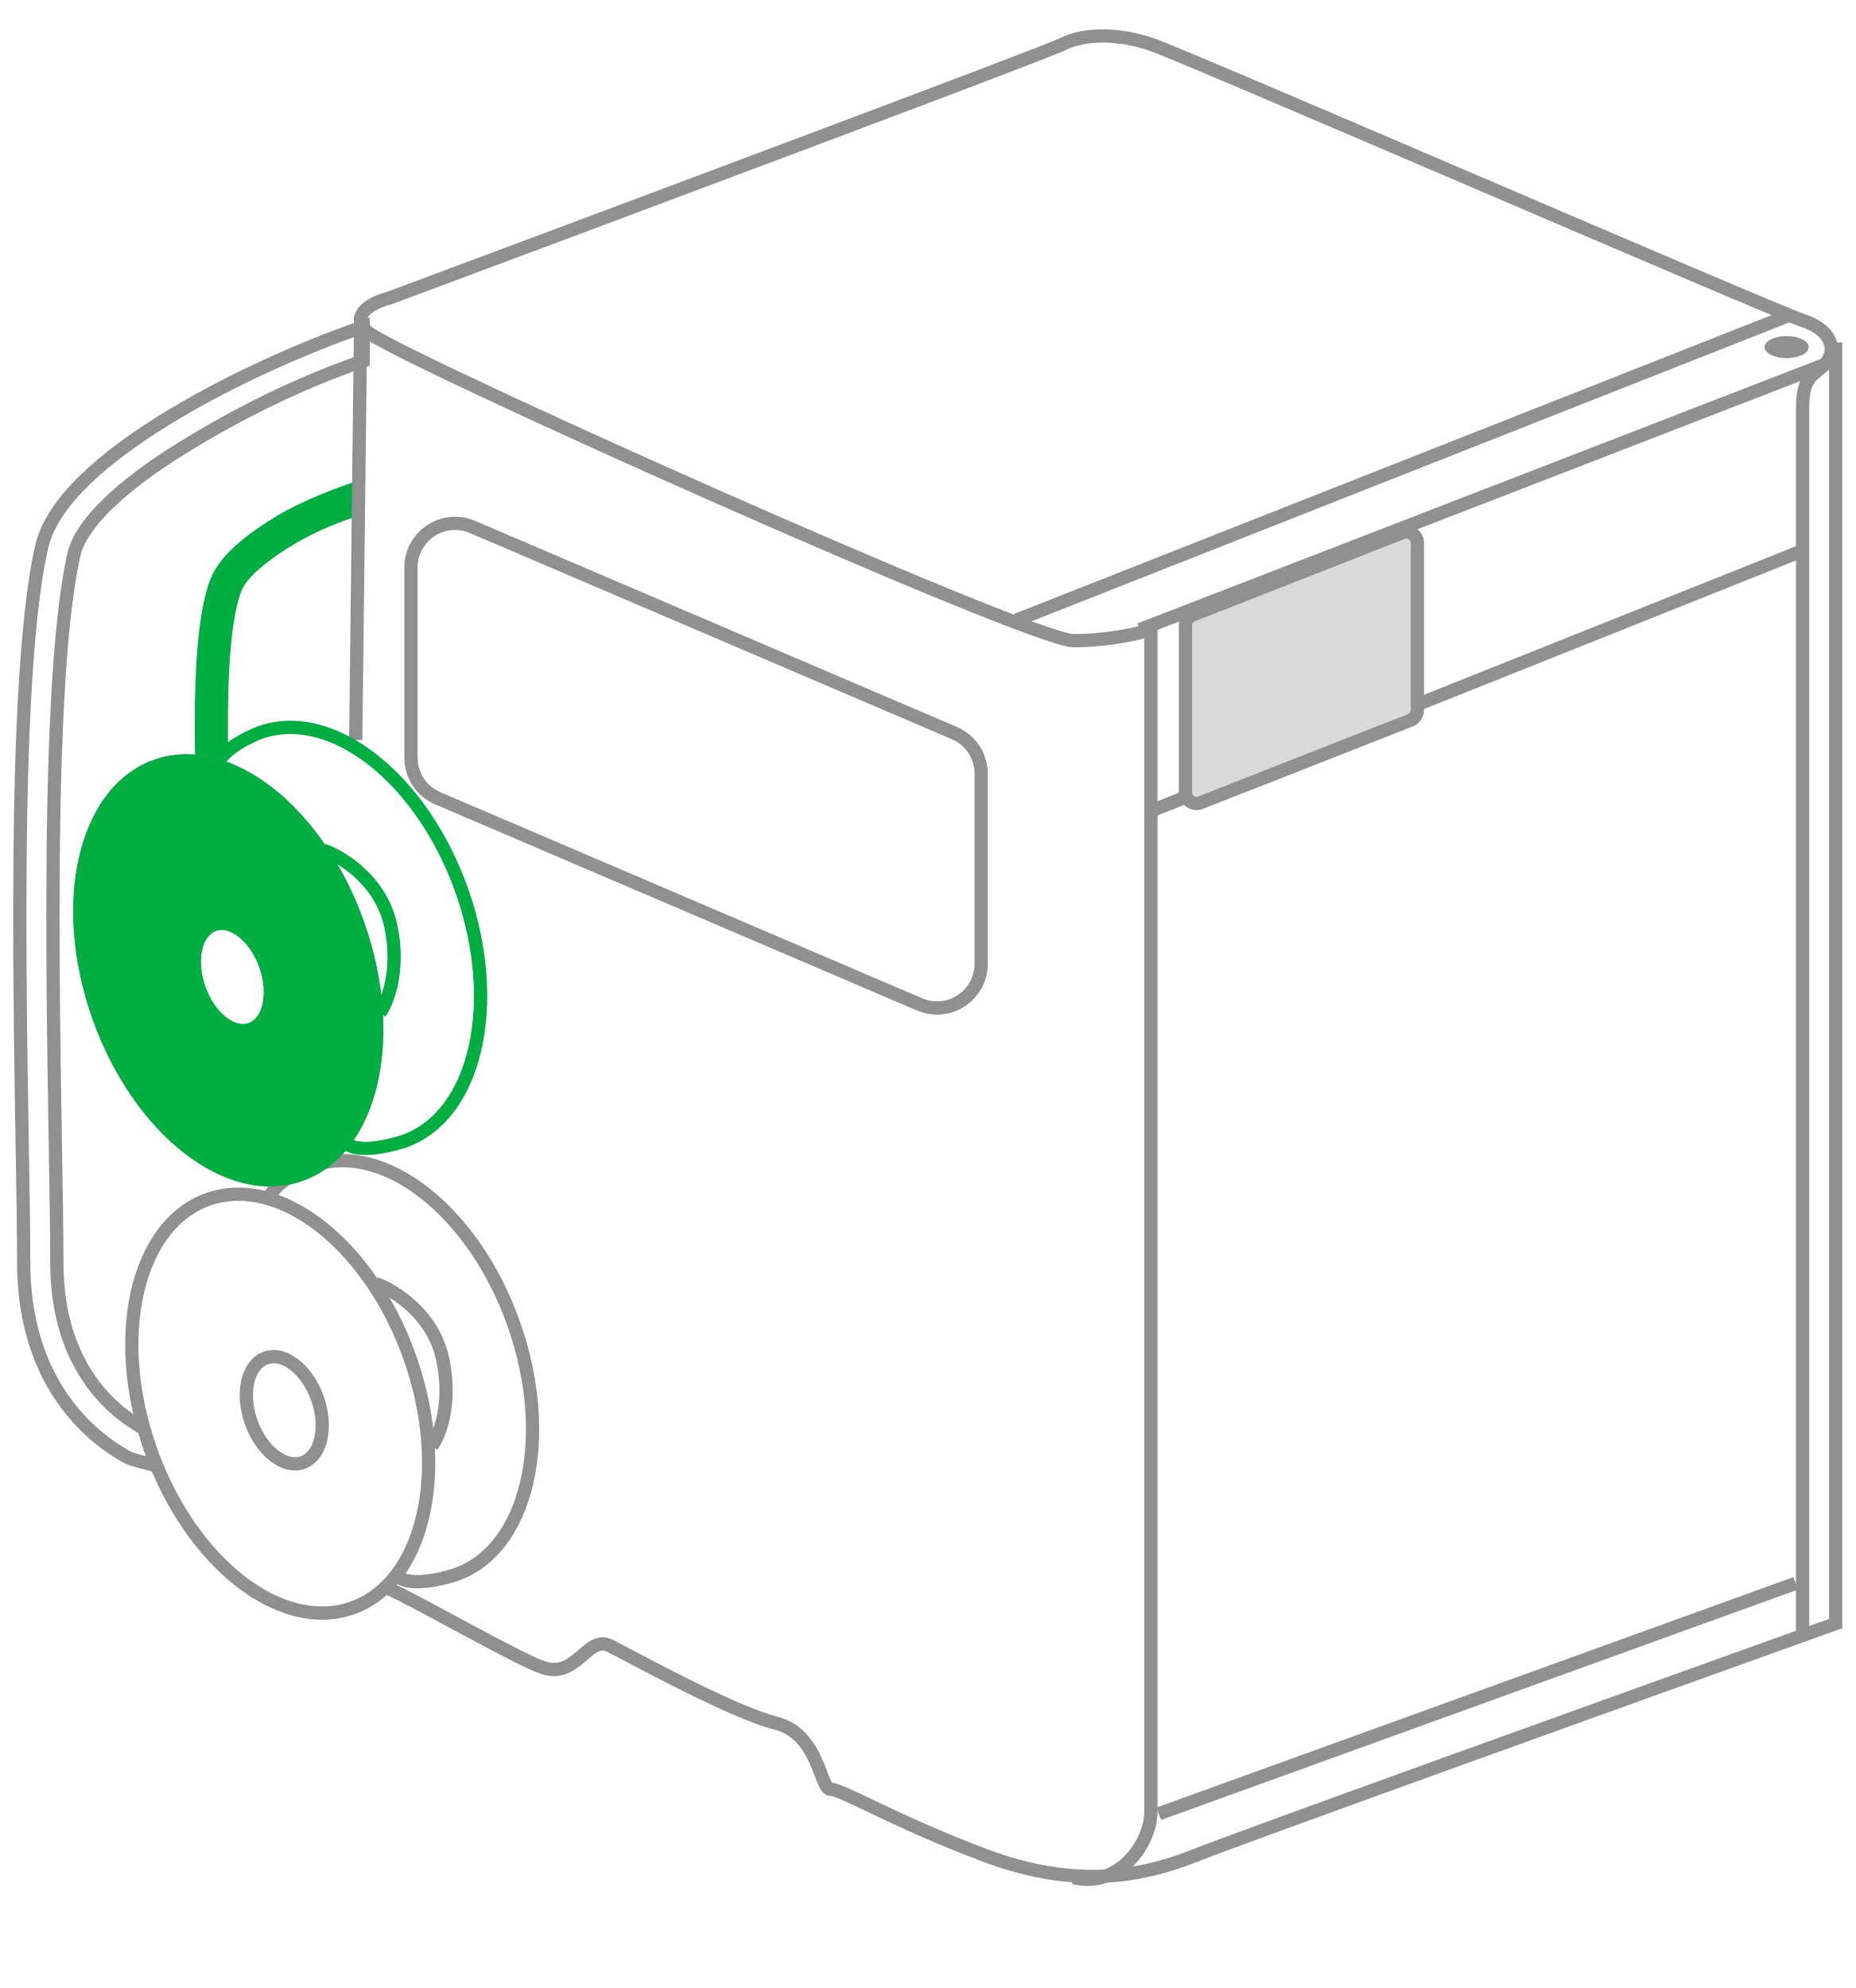
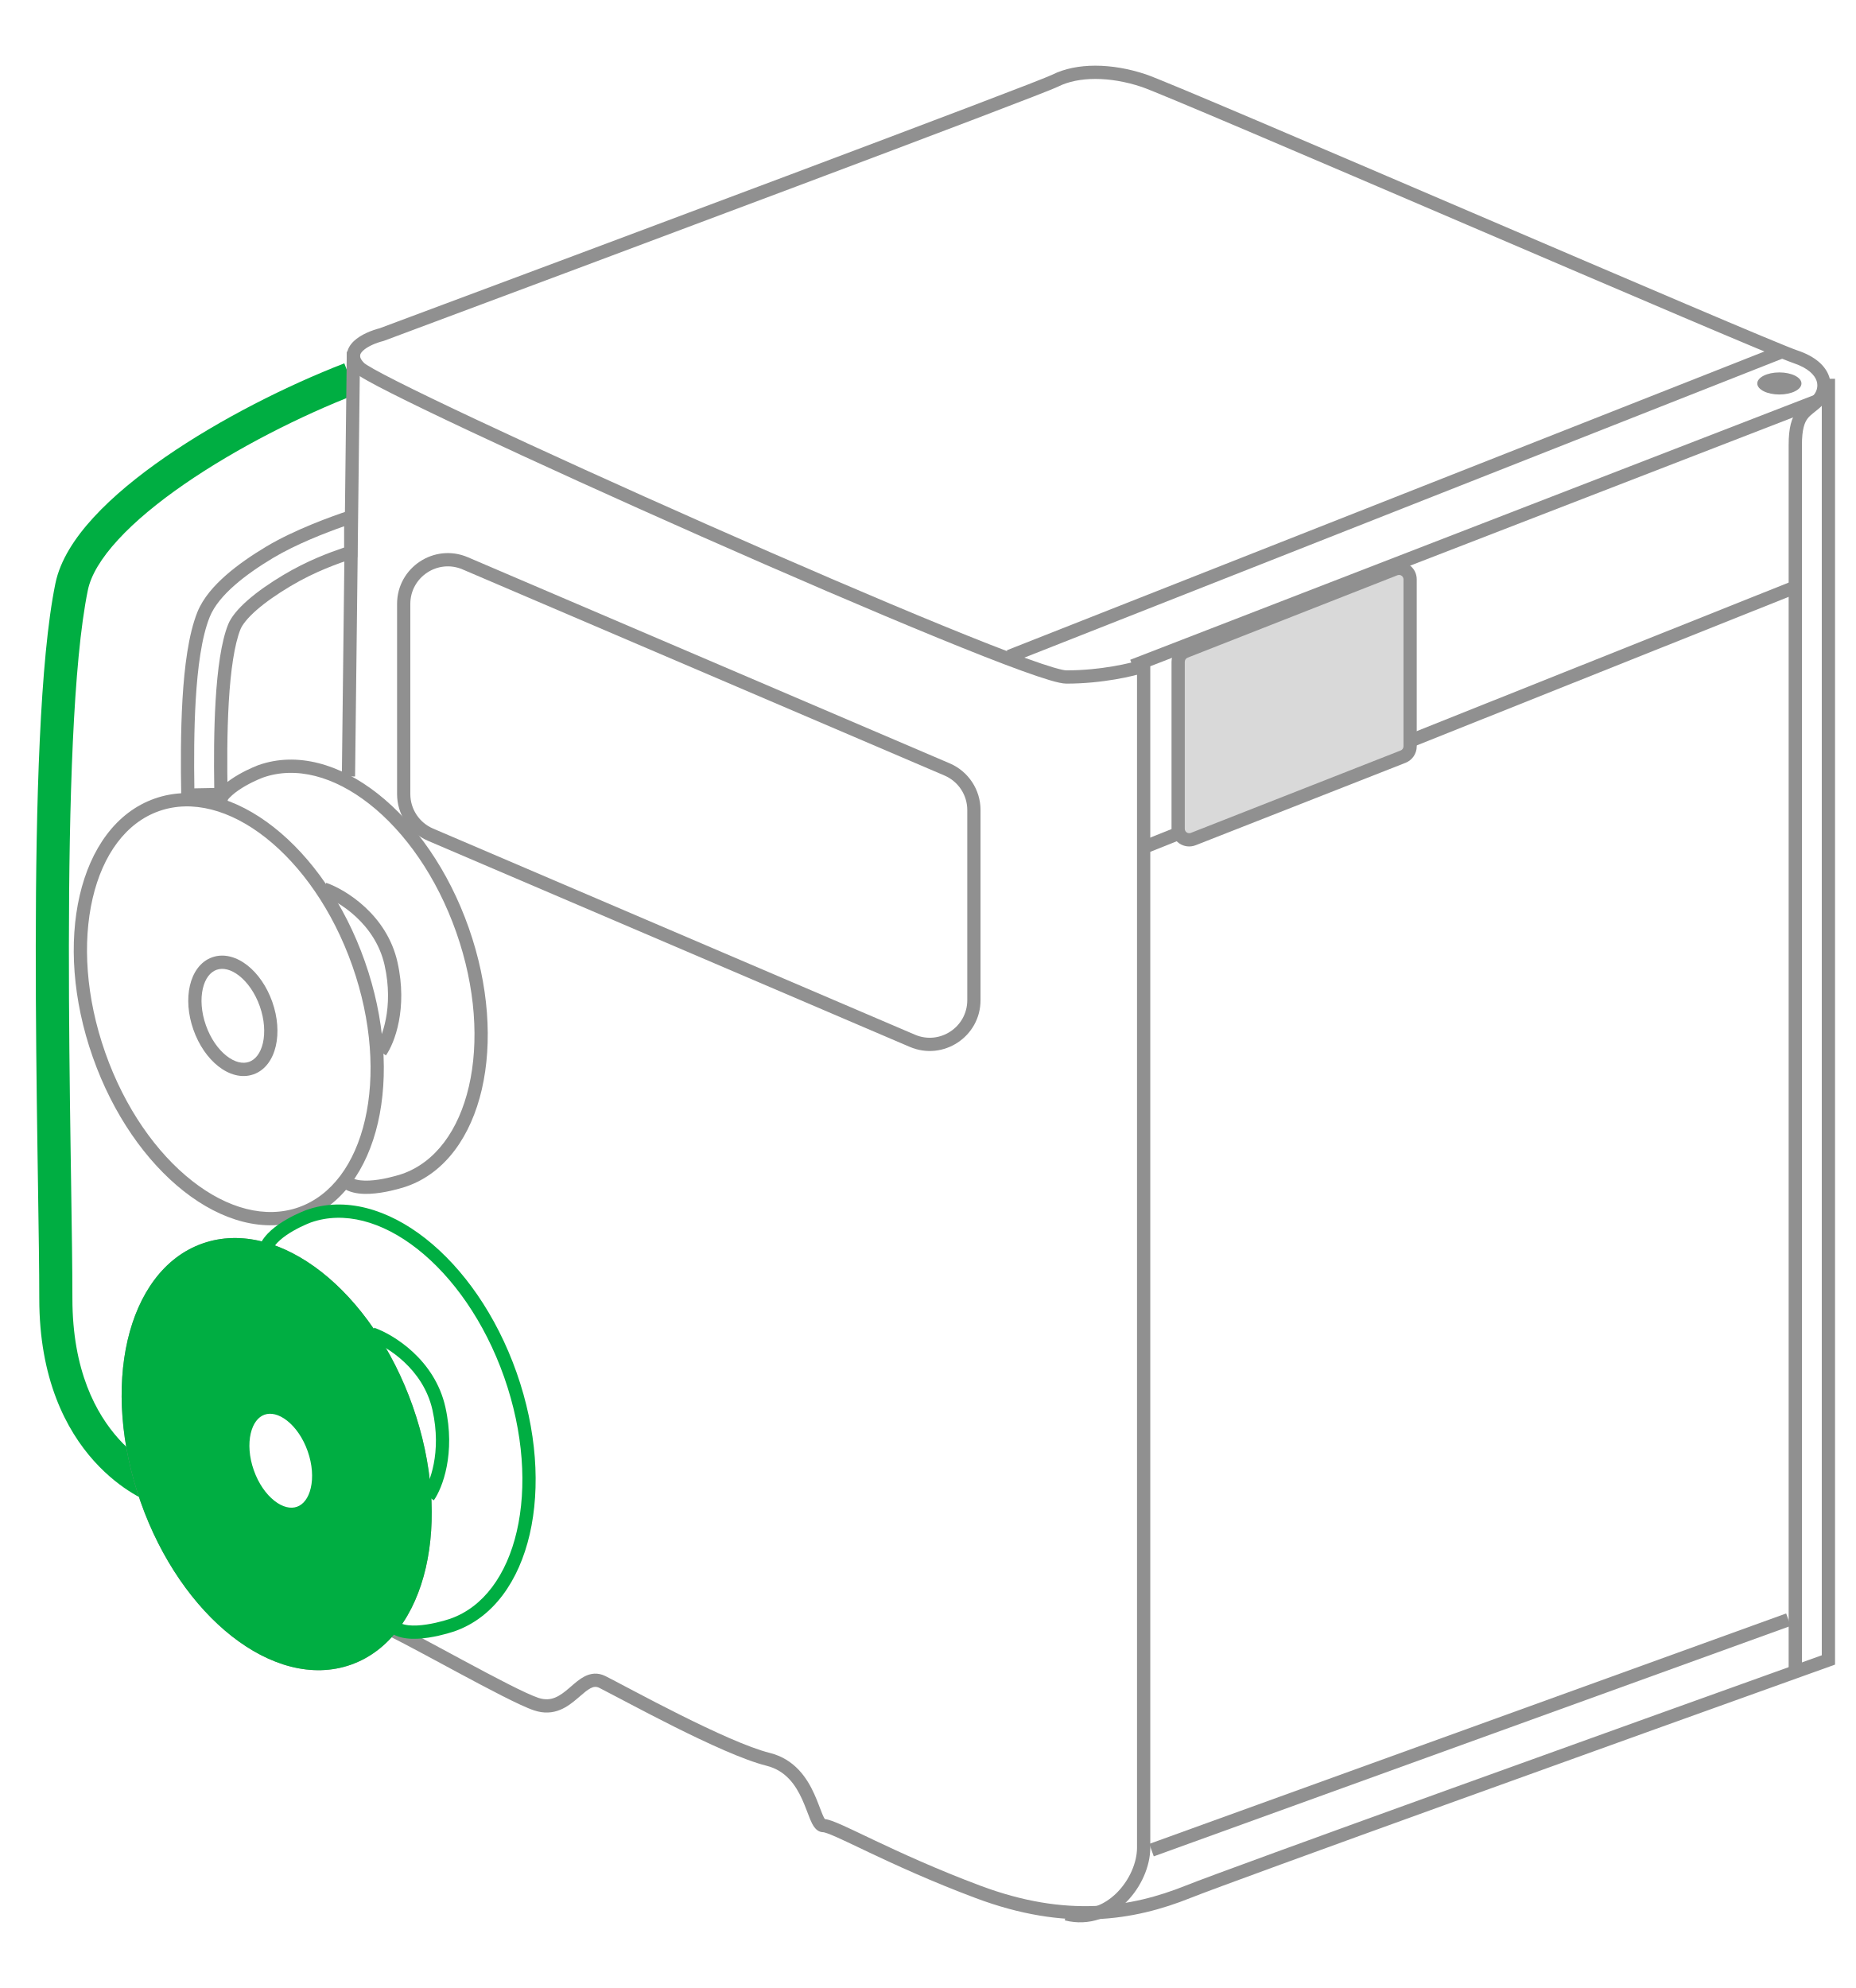
<svg xmlns="http://www.w3.org/2000/svg" width="84" height="90" viewBox="0 0 84 90" fill="none">
-   <path fill-rule="evenodd" clip-rule="evenodd" d="M12.538 23.355C13.799 22.602 15.446 22.012 16.208 21.758V23.357C15.559 23.574 14.484 23.939 13.308 24.643C12.722 24.993 12.177 25.37 11.746 25.747C11.302 26.136 11.04 26.474 10.936 26.735C10.646 27.459 10.473 28.674 10.388 30.105C10.305 31.51 10.31 33.033 10.333 34.321L8.833 34.349C8.81 33.048 8.804 31.48 8.891 30.016C8.976 28.578 9.155 27.148 9.543 26.178C9.777 25.591 10.248 25.065 10.757 24.619C11.279 24.162 11.906 23.733 12.538 23.355Z" fill="#00AE42" />
-   <path fill-rule="evenodd" clip-rule="evenodd" d="M52.01 2.287C50.554 1.801 49.142 1.819 48.239 2.27C48.123 2.328 47.706 2.495 47.077 2.74C46.436 2.989 45.556 3.327 44.491 3.733C42.362 4.543 39.496 5.625 36.348 6.808C30.052 9.175 22.626 11.95 17.709 13.783L17.694 13.789L17.677 13.793C17.361 13.872 16.972 14.031 16.762 14.232C16.661 14.328 16.631 14.404 16.63 14.461C16.628 14.516 16.651 14.625 16.817 14.79C16.817 14.79 16.819 14.792 16.824 14.797C16.83 14.802 16.838 14.808 16.849 14.816C16.872 14.832 16.902 14.853 16.94 14.878C17.018 14.927 17.122 14.989 17.253 15.062C17.516 15.21 17.875 15.398 18.32 15.623C19.209 16.072 20.429 16.661 21.873 17.34C24.761 18.698 28.54 20.416 32.351 22.103C36.162 23.79 40.003 25.445 43.015 26.678C44.522 27.294 45.818 27.804 46.799 28.16C47.289 28.337 47.697 28.475 48.012 28.568C48.34 28.665 48.53 28.702 48.605 28.702C50.169 28.702 51.537 28.375 52.01 28.218L52.199 28.787C51.672 28.963 50.24 29.302 48.605 29.302C48.429 29.302 48.158 29.237 47.842 29.144C47.511 29.046 47.09 28.903 46.594 28.724C45.602 28.364 44.297 27.851 42.788 27.233C39.769 25.997 35.922 24.34 32.108 22.651C28.294 20.963 24.511 19.244 21.617 17.883C20.171 17.203 18.946 16.612 18.049 16.159C17.602 15.932 17.233 15.739 16.96 15.586C16.824 15.509 16.708 15.441 16.617 15.383C16.532 15.329 16.449 15.271 16.392 15.214C16.158 14.98 16.023 14.722 16.03 14.446C16.037 14.173 16.181 13.956 16.348 13.797C16.666 13.494 17.166 13.305 17.515 13.215C22.432 11.382 29.848 8.61 36.136 6.246C39.284 5.063 42.15 3.982 44.278 3.172C45.342 2.767 46.221 2.429 46.859 2.181C47.507 1.929 47.886 1.776 47.97 1.734C49.067 1.186 50.656 1.203 52.199 1.718C52.59 1.848 54.544 2.668 57.253 3.82C59.972 4.976 63.473 6.476 66.973 7.976C70.473 9.476 73.972 10.976 76.691 12.132C79.419 13.293 81.34 14.098 81.699 14.217C82.501 14.485 82.974 14.91 83.139 15.407C83.305 15.905 83.135 16.396 82.817 16.714C82.699 16.832 82.579 16.927 82.479 17.006C82.46 17.021 82.442 17.035 82.425 17.049C82.311 17.14 82.227 17.214 82.157 17.307C82.026 17.482 81.905 17.781 81.905 18.502V74.002H81.305V18.502C81.305 17.723 81.433 17.272 81.677 16.947C81.795 16.79 81.929 16.677 82.05 16.58C82.072 16.563 82.093 16.546 82.113 16.53C82.212 16.451 82.301 16.381 82.392 16.29C82.574 16.109 82.654 15.849 82.57 15.597C82.486 15.344 82.208 15.02 81.51 14.787C81.12 14.657 79.165 13.836 76.456 12.684C73.737 11.528 70.237 10.028 66.737 8.528L66.735 8.527C63.236 7.028 59.736 5.528 57.018 4.372C54.29 3.212 52.37 2.407 52.01 2.287Z" fill="#909090" />
-   <path fill-rule="evenodd" clip-rule="evenodd" d="M15.805 33.499L16.029 14.275L16.629 14.282L16.404 33.506L15.805 33.499Z" fill="#909090" />
-   <path fill-rule="evenodd" clip-rule="evenodd" d="M82.805 73.291V15.502H83.404V73.713L83.206 73.784C74.367 76.953 56.209 83.483 54.216 84.281C51.658 85.303 48.581 85.813 44.499 84.283C42.488 83.528 40.854 82.775 39.664 82.211C39.505 82.136 39.355 82.064 39.214 81.997C38.821 81.81 38.491 81.653 38.224 81.534C38.043 81.453 37.897 81.392 37.785 81.352C37.728 81.332 37.684 81.319 37.651 81.311C37.615 81.302 37.602 81.302 37.605 81.302C37.401 81.302 37.268 81.171 37.195 81.073C37.12 80.972 37.06 80.844 37.008 80.719C36.967 80.623 36.925 80.512 36.882 80.399C36.868 80.363 36.855 80.328 36.841 80.292C36.782 80.138 36.718 79.977 36.644 79.814C36.345 79.156 35.899 78.51 35.032 78.293C33.994 78.034 32.34 77.267 30.845 76.52C30.093 76.144 29.372 75.768 28.777 75.455C28.616 75.37 28.465 75.29 28.325 75.216C27.946 75.016 27.65 74.86 27.47 74.77C27.323 74.697 27.207 74.709 27.063 74.784C26.915 74.861 26.769 74.986 26.581 75.149C26.551 75.175 26.52 75.202 26.487 75.23C26.268 75.418 26.001 75.635 25.677 75.765C25.34 75.899 24.955 75.935 24.51 75.787C24.185 75.678 23.663 75.431 23.056 75.124C22.443 74.813 21.724 74.43 20.998 74.04C20.798 73.932 20.597 73.823 20.397 73.716C19.148 73.043 17.965 72.405 17.33 72.123L17.573 71.575C18.232 71.867 19.44 72.518 20.684 73.189C20.883 73.296 21.084 73.404 21.283 73.511C22.008 73.901 22.721 74.281 23.327 74.589C23.94 74.899 24.424 75.126 24.699 75.217C25.004 75.319 25.244 75.292 25.454 75.208C25.677 75.118 25.879 74.961 26.097 74.774C26.124 74.751 26.152 74.726 26.181 74.701C26.363 74.543 26.57 74.363 26.787 74.251C27.064 74.107 27.386 74.057 27.739 74.234C27.925 74.327 28.23 74.488 28.612 74.689C28.751 74.763 28.9 74.841 29.057 74.924C29.65 75.236 30.366 75.61 31.114 75.984C32.619 76.736 34.215 77.47 35.177 77.711C36.31 77.994 36.864 78.847 37.19 79.565C37.272 79.746 37.341 79.92 37.401 80.077C37.417 80.117 37.431 80.156 37.445 80.193C37.488 80.304 37.525 80.401 37.561 80.487C37.607 80.597 37.642 80.666 37.67 80.706C37.772 80.716 37.882 80.75 37.985 80.787C38.12 80.835 38.283 80.903 38.469 80.986C38.743 81.108 39.083 81.27 39.479 81.459C39.619 81.525 39.767 81.595 39.92 81.668C41.105 82.23 42.721 82.975 44.71 83.721C48.629 85.191 51.55 84.7 53.993 83.723C55.985 82.927 73.905 76.481 82.805 73.291Z" fill="#909090" />
-   <path fill-rule="evenodd" clip-rule="evenodd" d="M51.804 28.503C51.804 28.502 51.804 28.502 52.105 28.502C52.404 28.502 52.404 28.502 52.404 28.503V82.002C52.405 82.841 51.991 83.79 51.317 84.464C50.635 85.146 49.656 85.574 48.532 85.293L48.677 84.711C49.553 84.93 50.325 84.608 50.892 84.04C51.468 83.464 51.805 82.663 51.804 82.002V28.503Z" fill="#909090" />
-   <path fill-rule="evenodd" clip-rule="evenodd" d="M82.713 16.782L51.713 28.782L51.496 28.223L82.496 16.223L82.713 16.782ZM81.756 25.194L52.365 36.933L52.142 36.376L81.534 24.636L81.756 25.194Z" fill="#909090" />
-   <path fill-rule="evenodd" clip-rule="evenodd" d="M81.102 14.557L46.13 28.351L45.91 27.793L80.882 13.999L81.102 14.557Z" fill="#909090" />
-   <path d="M81.884 15.714C81.884 15.99 81.436 16.214 80.884 16.214C80.332 16.214 79.884 15.99 79.884 15.714C79.884 15.438 80.332 15.214 80.884 15.214C81.436 15.214 81.884 15.438 81.884 15.714Z" fill="#909090" />
-   <path d="M53.666 28.314C53.666 28.108 53.792 27.924 53.983 27.848L63.484 24.117C63.812 23.988 64.167 24.23 64.167 24.582V32.143C64.167 32.349 64.041 32.533 63.85 32.609L54.349 36.34C54.021 36.469 53.666 36.227 53.666 35.874V28.314Z" fill="#D9D9D9" />
-   <path fill-rule="evenodd" clip-rule="evenodd" d="M63.867 24.582C63.867 24.441 63.725 24.344 63.594 24.396L54.093 28.127C54.017 28.157 53.966 28.231 53.966 28.313V35.874C53.966 36.015 54.108 36.112 54.239 36.06L63.74 32.329C63.816 32.299 63.867 32.225 63.867 32.143V24.582ZM63.374 23.837C63.899 23.631 64.467 24.018 64.467 24.582V32.143C64.467 32.472 64.266 32.767 63.959 32.887L54.459 36.619C53.934 36.825 53.366 36.438 53.366 35.874V28.313C53.366 27.984 53.568 27.689 53.874 27.569L63.374 23.837Z" fill="#909090" />
-   <path fill-rule="evenodd" clip-rule="evenodd" d="M18.305 25.695C18.305 24.044 19.992 22.931 21.509 23.58L43.323 32.911C44.17 33.273 44.719 34.105 44.719 35.026V43.632C44.719 45.283 43.032 46.396 41.514 45.747L19.7 36.416C18.854 36.054 18.305 35.222 18.305 34.301V25.695ZM21.273 24.132C20.151 23.652 18.905 24.475 18.905 25.695V34.301C18.905 34.982 19.31 35.597 19.936 35.864L41.75 45.195C42.872 45.675 44.119 44.852 44.119 43.632V35.026C44.119 34.345 43.713 33.73 43.087 33.463L21.273 24.132Z" fill="#909090" />
-   <path fill-rule="evenodd" clip-rule="evenodd" d="M81.395 71.962L52.562 82.393L52.358 81.829L81.191 71.397L81.395 71.962Z" fill="#909090" />
-   <path fill-rule="evenodd" clip-rule="evenodd" d="M6.52 58.533C6.062 60.519 6.21 63.005 7.094 65.514C7.978 68.023 9.42 70.054 11.021 71.314C12.626 72.576 14.353 73.039 15.845 72.513C17.336 71.988 18.392 70.546 18.852 68.556C19.311 66.571 19.162 64.085 18.278 61.576C17.394 59.066 15.953 57.035 14.351 55.776C12.746 54.514 11.019 54.051 9.528 54.576C8.036 55.101 6.98 56.544 6.52 58.533ZM5.936 58.398C6.423 56.29 7.575 54.627 9.328 54.01C11.081 53.393 13.021 53.967 14.722 55.304C16.426 56.644 17.928 58.776 18.844 61.376C19.76 63.976 19.925 66.579 19.436 68.691C18.949 70.799 17.797 72.462 16.044 73.079C14.291 73.697 12.351 73.123 10.65 71.785C8.946 70.445 7.444 68.314 6.528 65.713C5.613 63.113 5.448 60.51 5.936 58.398Z" fill="#909090" />
-   <path fill-rule="evenodd" clip-rule="evenodd" d="M11.51 62.612C11.404 63.073 11.436 63.666 11.65 64.274C11.864 64.882 12.211 65.365 12.582 65.657C12.957 65.952 13.32 66.029 13.604 65.929C13.889 65.829 14.123 65.541 14.23 65.076C14.337 64.616 14.305 64.023 14.091 63.415C13.876 62.806 13.53 62.324 13.158 62.032C12.783 61.737 12.421 61.66 12.136 61.76C11.852 61.86 11.618 62.148 11.51 62.612ZM10.926 62.477C11.06 61.894 11.391 61.386 11.937 61.194C12.483 61.002 13.059 61.19 13.529 61.56C14.003 61.933 14.41 62.516 14.657 63.215C14.903 63.914 14.951 64.624 14.815 65.212C14.68 65.795 14.349 66.302 13.804 66.495C13.258 66.687 12.682 66.499 12.211 66.129C11.737 65.756 11.33 65.172 11.084 64.474C10.838 63.774 10.79 63.065 10.926 62.477Z" fill="#909090" />
-   <path fill-rule="evenodd" clip-rule="evenodd" d="M14.03 52.494L14.033 52.493C15.786 51.875 17.726 52.449 19.427 53.787C21.131 55.127 22.633 57.259 23.549 59.859C24.465 62.459 24.63 65.062 24.141 67.174C23.654 69.282 22.502 70.945 20.749 71.562L20.649 71.279C20.748 71.562 20.749 71.562 20.749 71.562L20.746 71.563L20.741 71.565L20.721 71.571C20.704 71.577 20.68 71.585 20.649 71.595C20.587 71.615 20.499 71.642 20.392 71.671C20.178 71.731 19.883 71.803 19.565 71.852C19.249 71.899 18.896 71.926 18.57 71.887C18.25 71.849 17.911 71.741 17.678 71.478L18.128 71.08C18.22 71.185 18.387 71.261 18.642 71.291C18.892 71.321 19.185 71.302 19.474 71.258C19.762 71.215 20.032 71.149 20.231 71.093C20.33 71.066 20.411 71.041 20.467 71.023C20.494 71.014 20.516 71.007 20.53 71.003L20.546 70.997L20.549 70.996C22.041 70.471 23.097 69.028 23.557 67.039C24.016 65.054 23.867 62.567 22.983 60.058C22.099 57.549 20.657 55.518 19.056 54.258C17.452 52.997 15.726 52.534 14.235 53.058L14.233 53.059L14.222 53.063C14.211 53.067 14.195 53.073 14.174 53.081C14.133 53.098 14.072 53.122 13.999 53.155C13.85 53.22 13.65 53.315 13.44 53.435C13.23 53.556 13.016 53.699 12.838 53.857C12.658 54.017 12.53 54.179 12.468 54.335L11.911 54.112C12.021 53.836 12.223 53.601 12.44 53.408C12.659 53.214 12.91 53.048 13.142 52.915C13.375 52.781 13.595 52.677 13.757 52.605C13.838 52.57 13.906 52.542 13.953 52.523C13.976 52.514 13.995 52.507 14.008 52.502L14.024 52.496L14.028 52.495L14.03 52.494C14.03 52.494 14.03 52.494 14.133 52.776L14.03 52.494Z" fill="#909090" />
-   <path fill-rule="evenodd" clip-rule="evenodd" d="M19.738 61.548C19.319 59.679 17.671 58.659 16.902 58.389L17.1 57.823C17.976 58.13 19.842 59.269 20.324 61.417C20.792 63.505 20.197 65.076 19.8 65.638L19.31 65.292C19.605 64.873 20.17 63.477 19.738 61.548Z" fill="#909090" />
-   <path fill-rule="evenodd" clip-rule="evenodd" d="M4.168 38.918C3.709 40.903 3.858 43.389 4.742 45.899C5.625 48.408 7.067 50.439 8.669 51.699C10.274 52.961 12 53.424 13.492 52.898C14.984 52.373 16.04 50.93 16.499 48.941C16.958 46.956 16.809 44.47 15.926 41.96C15.042 39.451 13.6 37.42 11.999 36.16C10.394 34.898 8.667 34.435 7.175 34.961C5.684 35.486 4.628 36.929 4.168 38.918ZM3.583 38.783C4.071 36.675 5.223 35.012 6.976 34.395C8.729 33.778 10.669 34.351 12.37 35.689C14.073 37.029 15.576 39.161 16.491 41.761C17.407 44.361 17.572 46.964 17.084 49.076C16.597 51.184 15.444 52.847 13.691 53.464C11.938 54.081 9.998 53.508 8.298 52.17C6.594 50.83 5.091 48.698 4.176 46.098C3.26 43.498 3.095 40.895 3.583 38.783Z" fill="#909090" />
-   <path fill-rule="evenodd" clip-rule="evenodd" d="M13.592 53.181C16.836 52.038 18.008 46.97 16.209 41.861C14.409 36.751 10.32 33.535 7.076 34.678C3.831 35.82 2.659 40.889 4.459 45.998C6.258 51.108 10.347 54.324 13.592 53.181ZM11.352 46.596C12.182 46.304 12.482 45.007 12.021 43.7C11.561 42.392 10.514 41.569 9.684 41.862C8.854 42.154 8.554 43.451 9.015 44.758C9.475 46.066 10.521 46.889 11.352 46.596Z" fill="#00AE42" />
-   <path fill-rule="evenodd" clip-rule="evenodd" d="M11.678 32.879L11.681 32.877C13.434 32.26 15.374 32.834 17.074 34.171C18.778 35.511 20.281 37.643 21.197 40.243C22.112 42.844 22.277 45.447 21.789 47.559C21.302 49.666 20.149 51.329 18.396 51.947L18.297 51.664C18.396 51.947 18.396 51.947 18.396 51.947L18.394 51.948L18.388 51.95L18.369 51.956C18.352 51.962 18.327 51.97 18.296 51.98C18.235 51.999 18.147 52.026 18.039 52.056C17.825 52.116 17.53 52.188 17.212 52.236C16.896 52.284 16.544 52.311 16.218 52.272C15.897 52.233 15.558 52.126 15.326 51.862L15.776 51.465C15.868 51.57 16.035 51.646 16.289 51.676C16.54 51.706 16.833 51.687 17.122 51.643C17.409 51.599 17.679 51.534 17.879 51.478C17.978 51.45 18.059 51.426 18.114 51.408C18.142 51.399 18.163 51.392 18.177 51.387L18.193 51.382L18.197 51.381C19.688 50.855 20.744 49.413 21.204 47.423C21.663 45.438 21.514 42.952 20.631 40.443C19.747 37.933 18.305 35.903 16.703 34.643C15.099 33.381 13.373 32.918 11.882 33.443L11.881 33.443L11.869 33.447C11.859 33.452 11.843 33.458 11.822 33.466C11.781 33.482 11.72 33.507 11.646 33.54C11.498 33.605 11.297 33.7 11.088 33.82C10.877 33.941 10.664 34.083 10.486 34.242C10.306 34.401 10.178 34.564 10.115 34.72L9.558 34.497C9.669 34.221 9.871 33.986 10.087 33.793C10.306 33.598 10.557 33.433 10.789 33.3C11.022 33.166 11.243 33.061 11.405 32.99C11.486 32.955 11.553 32.927 11.601 32.908C11.624 32.899 11.643 32.892 11.656 32.887L11.671 32.881L11.676 32.879L11.678 32.879C11.678 32.879 11.678 32.879 11.78 33.16L11.678 32.879Z" fill="#00AE42" />
-   <path fill-rule="evenodd" clip-rule="evenodd" d="M17.386 41.933C16.967 40.064 15.318 39.044 14.549 38.774L14.748 38.208C15.624 38.515 17.49 39.653 17.971 41.801C18.439 43.89 17.844 45.461 17.447 46.023L16.957 45.677C17.253 45.258 17.818 43.861 17.386 41.933Z" fill="#00AE42" />
-   <path fill-rule="evenodd" clip-rule="evenodd" d="M4.168 38.918C3.709 40.903 3.858 43.389 4.742 45.899C5.625 48.408 7.067 50.439 8.669 51.699C10.274 52.961 12 53.424 13.492 52.898C14.984 52.373 16.04 50.93 16.499 48.941C16.958 46.956 16.809 44.47 15.926 41.96C15.042 39.451 13.6 37.42 11.999 36.16C10.394 34.898 8.667 34.435 7.175 34.961C5.684 35.486 4.628 36.929 4.168 38.918ZM3.583 38.783C4.071 36.675 5.223 35.012 6.976 34.395C8.729 33.778 10.669 34.351 12.37 35.689C14.073 37.029 15.576 39.161 16.491 41.761C17.407 44.361 17.572 46.964 17.084 49.076C16.597 51.184 15.444 52.847 13.691 53.464C11.938 54.081 9.998 53.508 8.298 52.17C6.594 50.83 5.091 48.698 4.176 46.098C3.26 43.498 3.095 40.895 3.583 38.783Z" fill="#00AE42" />
-   <path fill-rule="evenodd" clip-rule="evenodd" d="M9.158 42.997C9.051 43.458 9.083 44.051 9.298 44.659C9.512 45.267 9.858 45.749 10.23 46.042C10.605 46.337 10.967 46.414 11.252 46.313C11.537 46.213 11.771 45.926 11.878 45.461C11.985 45.001 11.952 44.408 11.738 43.8C11.524 43.191 11.178 42.709 10.806 42.417C10.431 42.122 10.069 42.045 9.784 42.145C9.499 42.245 9.265 42.532 9.158 42.997ZM8.573 42.862C8.708 42.279 9.039 41.771 9.585 41.579C10.13 41.387 10.706 41.575 11.177 41.945C11.651 42.318 12.058 42.901 12.304 43.6C12.55 44.299 12.598 45.009 12.463 45.596C12.328 46.18 11.997 46.687 11.451 46.879C10.906 47.072 10.33 46.883 9.859 46.513C9.385 46.14 8.978 45.557 8.732 44.858C8.486 44.159 8.437 43.45 8.573 42.862Z" fill="#00AE42" />
-   <path fill-rule="evenodd" clip-rule="evenodd" d="M16.739 14.372V16.552L16.538 16.622C13.767 17.584 11.01 18.921 8.373 20.556C7.056 21.372 5.922 22.212 5.084 23.03C4.226 23.867 3.772 24.588 3.643 25.156C2.907 28.376 2.703 34.716 2.696 41.169C2.692 44.371 2.736 47.563 2.782 50.355C2.79 50.882 2.799 51.395 2.807 51.891L2.807 51.895C2.843 54.021 2.873 55.845 2.873 57.141C2.873 60.297 4.027 62.167 5.114 63.252C5.668 63.805 6.221 64.169 6.629 64.392L6.341 64.919C5.893 64.673 5.292 64.277 4.69 63.677C3.496 62.485 2.273 60.464 2.273 57.141C2.273 55.85 2.243 54.032 2.207 51.902C2.199 51.405 2.19 50.892 2.182 50.365C2.136 47.572 2.092 44.376 2.096 41.169C2.103 34.734 2.304 28.321 3.058 25.022C3.225 24.288 3.776 23.468 4.665 22.601C5.546 21.742 6.718 20.876 8.057 20.046C10.665 18.43 13.391 17.098 16.139 16.126V15.218C13.369 16.211 10.199 17.659 7.583 19.281C6.212 20.131 4.98 21.036 4.036 21.957C3.1 22.87 2.405 23.839 2.18 24.822C1.399 28.239 1.203 34.76 1.196 41.168C1.192 44.383 1.236 47.585 1.282 50.379C1.29 50.91 1.299 51.426 1.307 51.923L1.307 51.926C1.343 54.052 1.373 55.858 1.373 57.141C1.373 60.714 2.699 62.961 4.054 64.314C4.727 64.985 5.401 65.43 5.909 65.708C5.946 65.729 6.026 65.76 6.147 65.797C6.263 65.833 6.397 65.87 6.533 65.905C6.601 65.922 6.667 65.939 6.732 65.956C6.796 65.972 6.858 65.987 6.913 66.002C7.015 66.028 7.125 66.058 7.189 66.085L6.957 66.638C6.957 66.638 6.952 66.636 6.942 66.632C6.935 66.63 6.928 66.628 6.919 66.625C6.913 66.624 6.906 66.621 6.898 66.619C6.862 66.609 6.817 66.597 6.763 66.583C6.712 66.569 6.655 66.555 6.594 66.54L6.585 66.537C6.52 66.521 6.452 66.504 6.383 66.486C6.244 66.45 6.098 66.41 5.969 66.37C5.845 66.332 5.715 66.286 5.621 66.234C5.073 65.935 4.351 65.458 3.63 64.738C2.168 63.279 0.773 60.881 0.773 57.141C0.773 55.864 0.743 54.063 0.707 51.934C0.699 51.436 0.69 50.92 0.682 50.389C0.637 47.594 0.592 44.387 0.596 41.167C0.603 34.777 0.797 28.183 1.595 24.688C1.858 23.539 2.65 22.471 3.617 21.527C4.603 20.565 5.874 19.634 7.267 18.771C10.053 17.044 13.446 15.516 16.341 14.511L16.739 14.372Z" fill="#909090" />
+   <path fill-rule="evenodd" clip-rule="evenodd" d="M5.347 24.433C4.569 25.278 4.113 26.052 3.977 26.719C3.306 29.988 3.125 36.373 3.119 42.815C3.116 46.02 3.155 49.215 3.196 52.007C3.204 52.535 3.211 53.048 3.219 53.544C3.251 55.674 3.278 57.494 3.278 58.788C3.278 62.052 4.354 64.007 5.372 65.14C5.887 65.713 6.4 66.089 6.777 66.319C6.965 66.434 7.119 66.513 7.221 66.56C7.272 66.584 7.31 66.6 7.333 66.61C7.345 66.614 7.352 66.617 7.356 66.619L7.356 66.618L7.355 66.618C7.354 66.618 7.354 66.618 7.101 67.324C6.847 68.03 6.847 68.03 6.846 68.029L6.845 68.029L6.843 68.028L6.837 68.026L6.819 68.019C6.805 68.014 6.787 68.007 6.765 67.998C6.721 67.98 6.661 67.954 6.587 67.919C6.439 67.85 6.236 67.746 5.996 67.6C5.515 67.307 4.884 66.841 4.256 66.143C2.988 64.732 1.778 62.419 1.778 58.788C1.778 57.507 1.751 55.701 1.719 53.573C1.712 53.075 1.704 52.56 1.696 52.029C1.655 49.235 1.616 46.031 1.619 42.814C1.625 36.413 1.801 29.864 2.507 26.418C2.722 25.367 3.383 24.352 4.243 23.417C5.111 22.473 6.237 21.552 7.48 20.693C9.966 18.974 12.998 17.452 15.587 16.449L16.129 17.848C13.631 18.815 10.707 20.286 8.333 21.927C7.146 22.747 6.115 23.597 5.347 24.433Z" fill="#00AE42" />
+   <path fill-rule="evenodd" clip-rule="evenodd" d="M16.179 22.988V25.22L15.974 25.288C15.329 25.503 14.28 25.861 13.133 26.547C12.556 26.892 12.027 27.258 11.614 27.619C11.184 27.996 10.963 28.297 10.885 28.493C10.615 29.168 10.443 30.339 10.358 31.769C10.276 33.162 10.28 34.676 10.304 35.962L10.309 36.262L8.21 36.3L8.204 36C8.181 34.698 8.175 33.12 8.262 31.645C8.348 30.206 8.528 28.732 8.935 27.713C9.196 27.062 9.708 26.498 10.23 26.04C10.77 25.567 11.414 25.128 12.055 24.744C13.345 23.973 15.019 23.375 15.784 23.12L16.179 22.988ZM15.579 23.824C14.738 24.12 13.409 24.634 12.363 25.259C11.74 25.632 11.129 26.05 10.626 26.491C10.13 26.926 9.701 27.414 9.492 27.936C9.124 28.857 8.946 30.244 8.861 31.68C8.781 33.022 8.78 34.456 8.799 35.69L9.699 35.673C9.68 34.449 9.682 33.042 9.76 31.733C9.845 30.301 10.018 29.044 10.328 28.27C10.458 27.944 10.762 27.568 11.219 27.168C11.668 26.775 12.23 26.388 12.825 26.032C13.912 25.382 14.913 25.014 15.579 24.788V23.824Z" fill="#909090" />
+   <path fill-rule="evenodd" clip-rule="evenodd" d="M51.681 3.933C50.224 3.448 48.813 3.465 47.91 3.917C47.794 3.975 47.377 4.142 46.747 4.387C46.107 4.636 45.226 4.974 44.162 5.379C42.033 6.19 39.167 7.271 36.019 8.454C29.722 10.821 22.297 13.596 17.38 15.43L17.364 15.436L17.348 15.44C17.032 15.519 16.643 15.678 16.433 15.878C16.332 15.974 16.302 16.051 16.3 16.108C16.299 16.163 16.322 16.271 16.488 16.436C16.488 16.436 16.49 16.439 16.495 16.443C16.501 16.448 16.509 16.454 16.52 16.462C16.543 16.479 16.573 16.499 16.611 16.524C16.689 16.574 16.793 16.635 16.924 16.709C17.187 16.856 17.546 17.045 17.991 17.27C18.88 17.719 20.099 18.307 21.544 18.986C24.432 20.345 28.211 22.062 32.022 23.749C35.833 25.436 39.674 27.091 42.686 28.324C44.192 28.941 45.489 29.451 46.469 29.806C46.96 29.984 47.368 30.122 47.683 30.215C48.011 30.312 48.201 30.349 48.276 30.349C49.84 30.349 51.208 30.021 51.681 29.864L51.87 30.433C51.343 30.609 49.911 30.949 48.276 30.949C48.1 30.949 47.829 30.884 47.512 30.79C47.182 30.692 46.761 30.55 46.265 30.37C45.273 30.011 43.968 29.497 42.459 28.879C39.44 27.643 35.593 25.986 31.779 24.298C27.965 22.61 24.182 20.89 21.288 19.529C19.842 18.849 18.616 18.258 17.72 17.805C17.272 17.579 16.904 17.386 16.631 17.232C16.494 17.156 16.379 17.088 16.288 17.029C16.203 16.975 16.12 16.917 16.063 16.861C15.829 16.626 15.694 16.368 15.701 16.093C15.707 15.819 15.852 15.602 16.018 15.444C16.337 15.141 16.837 14.951 17.186 14.862C22.103 13.028 29.518 10.257 35.807 7.893C38.955 6.71 41.82 5.628 43.948 4.818C45.013 4.413 45.892 4.076 46.53 3.828C47.178 3.575 47.557 3.422 47.641 3.38C48.738 2.832 50.327 2.849 51.87 3.364C52.26 3.494 54.215 4.314 56.924 5.466C59.643 6.623 63.144 8.123 66.644 9.623C70.144 11.123 73.643 12.623 76.362 13.779C79.09 14.939 81.01 15.744 81.37 15.864C82.172 16.131 82.644 16.557 82.81 17.054C82.976 17.552 82.806 18.042 82.488 18.361C82.37 18.479 82.25 18.573 82.15 18.652C82.131 18.667 82.113 18.682 82.096 18.695C81.982 18.786 81.898 18.86 81.828 18.954C81.697 19.129 81.576 19.427 81.576 20.149V75.649H80.975V20.149C80.975 19.37 81.104 18.919 81.348 18.594C81.466 18.437 81.6 18.323 81.721 18.227C81.743 18.21 81.763 18.193 81.784 18.177C81.883 18.098 81.972 18.027 82.063 17.936C82.245 17.755 82.325 17.496 82.241 17.244C82.156 16.99 81.879 16.666 81.181 16.433C80.791 16.303 78.836 15.483 76.127 14.331C73.408 13.175 69.907 11.674 66.408 10.175L66.406 10.174C62.907 8.674 59.407 7.174 56.689 6.018C53.961 4.858 52.041 4.053 51.681 3.933Z" fill="#909090" />
+   <path fill-rule="evenodd" clip-rule="evenodd" d="M15.476 35.145L15.7 15.922L16.3 15.929L16.075 35.153L15.476 35.145Z" fill="#909090" />
+   <path fill-rule="evenodd" clip-rule="evenodd" d="M82.475 74.937V17.148H83.075V75.36L82.877 75.431C74.038 78.599 55.88 85.13 53.887 85.927C51.329 86.95 48.251 87.46 44.17 85.929C42.159 85.175 40.525 84.421 39.334 83.857C39.176 83.782 39.026 83.711 38.885 83.643C38.491 83.456 38.162 83.299 37.895 83.18C37.714 83.099 37.568 83.038 37.456 82.999C37.399 82.979 37.355 82.965 37.322 82.957C37.286 82.948 37.273 82.948 37.275 82.948C37.072 82.948 36.939 82.817 36.866 82.719C36.791 82.619 36.73 82.49 36.678 82.366C36.638 82.269 36.596 82.159 36.553 82.045C36.539 82.01 36.526 81.974 36.512 81.939C36.453 81.785 36.389 81.624 36.315 81.46C36.016 80.803 35.57 80.156 34.703 79.939C33.665 79.68 32.011 78.914 30.516 78.167C29.764 77.79 29.043 77.414 28.448 77.101C28.287 77.017 28.136 76.937 27.996 76.863C27.617 76.663 27.321 76.507 27.141 76.417C26.994 76.343 26.878 76.356 26.734 76.43C26.586 76.507 26.44 76.633 26.252 76.796C26.221 76.822 26.191 76.849 26.158 76.876C25.939 77.064 25.672 77.282 25.348 77.411C25.011 77.546 24.626 77.582 24.181 77.433C23.856 77.325 23.334 77.078 22.727 76.77C22.114 76.459 21.395 76.076 20.669 75.686C20.469 75.578 20.267 75.47 20.068 75.362C18.819 74.689 17.636 74.052 17.001 73.77L17.244 73.221C17.902 73.514 19.111 74.165 20.355 74.835C20.554 74.943 20.755 75.051 20.953 75.158C21.679 75.548 22.392 75.928 22.998 76.235C23.611 76.546 24.095 76.772 24.37 76.864C24.675 76.965 24.914 76.939 25.125 76.854C25.348 76.765 25.55 76.608 25.768 76.421C25.795 76.397 25.823 76.373 25.852 76.348C26.034 76.19 26.241 76.01 26.458 75.898C26.735 75.754 27.057 75.704 27.41 75.88C27.596 75.973 27.901 76.134 28.283 76.336C28.422 76.409 28.571 76.488 28.728 76.57C29.321 76.883 30.037 77.257 30.785 77.63C32.29 78.383 33.886 79.117 34.848 79.357C35.981 79.641 36.535 80.494 36.861 81.212C36.943 81.392 37.012 81.567 37.072 81.724C37.087 81.764 37.102 81.802 37.116 81.839C37.158 81.95 37.196 82.047 37.232 82.134C37.278 82.244 37.313 82.312 37.341 82.352C37.443 82.363 37.553 82.397 37.656 82.433C37.791 82.481 37.954 82.549 38.14 82.632C38.414 82.755 38.754 82.916 39.15 83.105C39.29 83.172 39.437 83.242 39.591 83.315C40.776 83.876 42.392 84.622 44.381 85.368C48.3 86.837 51.221 86.347 53.664 85.37C55.656 84.573 73.576 78.128 82.475 74.937Z" fill="#909090" />
+   <path fill-rule="evenodd" clip-rule="evenodd" d="M51.475 30.149C51.475 30.149 51.475 30.148 51.775 30.148C52.075 30.148 52.075 30.149 52.075 30.149V83.648C52.075 84.487 51.662 85.436 50.987 86.111C50.306 86.793 49.327 87.221 48.203 86.939L48.348 86.357C49.224 86.576 49.995 86.254 50.563 85.686C51.139 85.111 51.475 84.31 51.475 83.648V30.149Z" fill="#909090" />
+   <path fill-rule="evenodd" clip-rule="evenodd" d="M82.384 18.429L51.384 30.429L51.167 29.869L82.167 17.869L82.384 18.429ZM81.427 26.84L52.036 38.579L51.813 38.022L81.205 26.283L81.427 26.84Z" fill="#909090" />
+   <path fill-rule="evenodd" clip-rule="evenodd" d="M80.773 16.204L45.8 29.998L45.58 29.439L80.552 15.646L80.773 16.204Z" fill="#909090" />
+   <path d="M81.555 17.36C81.555 17.637 81.107 17.86 80.555 17.86C80.003 17.86 79.555 17.637 79.555 17.36C79.555 17.084 80.003 16.86 80.555 16.86C81.107 16.86 81.555 17.084 81.555 17.36Z" fill="#909090" />
+   <path d="M53.337 29.96C53.337 29.755 53.463 29.57 53.654 29.495L63.155 25.764C63.483 25.635 63.838 25.877 63.838 26.229V33.79C63.838 33.995 63.712 34.18 63.52 34.255L54.02 37.986C53.692 38.115 53.337 37.873 53.337 37.521V29.96Z" fill="#D9D9D9" />
+   <path fill-rule="evenodd" clip-rule="evenodd" d="M63.538 26.229C63.538 26.087 63.396 25.991 63.265 26.042L53.764 29.774C53.688 29.804 53.637 29.878 53.637 29.96V37.52C53.637 37.661 53.779 37.758 53.91 37.707L63.411 33.975C63.487 33.945 63.538 33.871 63.538 33.789V26.229ZM63.045 25.484C63.57 25.278 64.138 25.665 64.138 26.229V33.789C64.138 34.118 63.936 34.414 63.63 34.534L54.13 38.265C53.605 38.471 53.037 38.084 53.037 37.52V29.96C53.037 29.631 53.239 29.335 53.545 29.215L63.045 25.484Z" fill="#909090" />
+   <path fill-rule="evenodd" clip-rule="evenodd" d="M17.976 27.341C17.976 25.691 19.663 24.578 21.18 25.227L42.994 34.558C43.841 34.92 44.39 35.752 44.39 36.672V45.279C44.39 46.929 42.703 48.042 41.185 47.393L19.371 38.063C18.524 37.701 17.976 36.869 17.976 35.948V27.341ZM20.944 25.779C19.822 25.299 18.576 26.122 18.576 27.341V35.948C18.576 36.629 18.981 37.243 19.607 37.511L41.421 46.842C42.543 47.322 43.79 46.499 43.79 45.279V36.672C43.79 35.992 43.384 35.377 42.758 35.109L20.944 25.779Z" fill="#909090" />
+   <path fill-rule="evenodd" clip-rule="evenodd" d="M81.066 73.608L52.233 84.04L52.029 83.476L80.862 73.044L81.066 73.608Z" fill="#909090" />
+   <path fill-rule="evenodd" clip-rule="evenodd" d="M4.192 40.677C3.733 42.662 3.882 45.148 4.766 47.658C5.649 50.167 7.091 52.198 8.693 53.457C10.297 54.72 12.024 55.182 13.516 54.657C15.008 54.132 16.063 52.689 16.523 50.7C16.982 48.715 16.833 46.228 15.949 43.719C15.066 41.21 13.624 39.179 12.022 37.919C10.418 36.657 8.691 36.194 7.199 36.72C5.707 37.245 4.652 38.688 4.192 40.677ZM3.607 40.542C4.094 38.434 5.247 36.771 7 36.154C8.753 35.536 10.693 36.11 12.393 37.448C14.097 38.788 15.6 40.92 16.515 43.52C17.431 46.12 17.596 48.723 17.108 50.835C16.62 52.943 15.468 54.606 13.715 55.223C11.962 55.84 10.022 55.267 8.322 53.929C6.618 52.589 5.115 50.457 4.2 47.857C3.284 45.257 3.119 42.654 3.607 40.542Z" fill="#909090" />
+   <path fill-rule="evenodd" clip-rule="evenodd" d="M9.182 44.756C9.075 45.217 9.107 45.809 9.322 46.418C9.536 47.026 9.882 47.508 10.254 47.8C10.629 48.095 10.991 48.172 11.276 48.072C11.56 47.972 11.794 47.685 11.902 47.22C12.008 46.759 11.976 46.167 11.762 45.558C11.548 44.95 11.201 44.468 10.83 44.176C10.455 43.881 10.092 43.803 9.808 43.904C9.523 44.004 9.289 44.291 9.182 44.756ZM8.597 44.621C8.732 44.037 9.063 43.53 9.608 43.338C10.154 43.146 10.73 43.334 11.201 43.704C11.675 44.077 12.082 44.66 12.328 45.359C12.574 46.058 12.622 46.767 12.486 47.355C12.352 47.939 12.021 48.446 11.475 48.638C10.929 48.83 10.354 48.642 9.883 48.272C9.409 47.899 9.002 47.316 8.756 46.617C8.509 45.918 8.461 45.209 8.597 44.621Z" fill="#909090" />
+   <path fill-rule="evenodd" clip-rule="evenodd" d="M11.701 34.637L11.705 34.636C13.458 34.019 15.398 34.593 17.098 35.93C18.802 37.27 20.305 39.402 21.22 42.002C22.136 44.602 22.301 47.205 21.813 49.317C21.325 51.425 20.173 53.088 18.42 53.706L18.32 53.422C18.42 53.706 18.42 53.705 18.42 53.706L18.417 53.706L18.412 53.708L18.392 53.715C18.375 53.721 18.351 53.729 18.32 53.739C18.259 53.758 18.171 53.785 18.063 53.815C17.849 53.874 17.554 53.947 17.236 53.995C16.92 54.043 16.567 54.07 16.242 54.031C15.921 53.992 15.582 53.884 15.35 53.621L15.799 53.224C15.892 53.328 16.058 53.404 16.313 53.435C16.563 53.465 16.856 53.446 17.146 53.402C17.433 53.358 17.703 53.292 17.902 53.237C18.002 53.209 18.082 53.185 18.138 53.167C18.166 53.158 18.187 53.151 18.201 53.146L18.217 53.141L18.221 53.14C19.712 52.614 20.768 51.171 21.228 49.182C21.687 47.197 21.538 44.711 20.654 42.202C19.771 39.692 18.329 37.661 16.727 36.402C15.123 35.14 13.397 34.677 11.906 35.201L11.904 35.202L11.893 35.206C11.882 35.21 11.867 35.217 11.846 35.225C11.804 35.241 11.744 35.266 11.67 35.298C11.522 35.364 11.321 35.459 11.112 35.579C10.901 35.7 10.688 35.842 10.51 36C10.33 36.16 10.202 36.322 10.139 36.479L9.582 36.256C9.693 35.98 9.894 35.744 10.111 35.552C10.33 35.357 10.581 35.192 10.813 35.059C11.046 34.925 11.267 34.82 11.429 34.749C11.51 34.713 11.577 34.686 11.624 34.667C11.648 34.658 11.667 34.651 11.68 34.645L11.695 34.64L11.7 34.638L11.701 34.637C11.702 34.637 11.701 34.637 11.804 34.919L11.701 34.637Z" fill="#909090" />
+   <path fill-rule="evenodd" clip-rule="evenodd" d="M17.41 43.691C16.991 41.822 15.342 40.803 14.573 40.533L14.771 39.967C15.648 40.274 17.514 41.412 17.995 43.56C18.463 45.649 17.868 47.219 17.471 47.781L16.981 47.435C17.277 47.016 17.842 45.62 17.41 43.691Z" fill="#909090" />
+   <path fill-rule="evenodd" clip-rule="evenodd" d="M6.36 60.819C5.901 62.804 6.05 65.29 6.934 67.799C7.817 70.309 9.259 72.34 10.861 73.599C12.466 74.861 14.192 75.324 15.684 74.799C17.176 74.273 18.232 72.831 18.691 70.841C19.15 68.856 19.001 66.37 18.118 63.861C17.234 61.351 15.792 59.32 14.191 58.061C12.586 56.799 10.859 56.336 9.367 56.861C7.876 57.387 6.82 58.829 6.36 60.819ZM5.775 60.683C6.263 58.575 7.415 56.913 9.168 56.295C10.921 55.678 12.861 56.252 14.562 57.589C16.265 58.929 17.768 61.061 18.684 63.661C19.599 66.262 19.764 68.864 19.276 70.977C18.789 73.085 17.636 74.747 15.883 75.365C14.13 75.982 12.191 75.408 10.49 74.071C8.786 72.731 7.284 70.599 6.368 67.999C5.452 65.398 5.287 62.795 5.775 60.683Z" fill="#909090" />
+   <path fill-rule="evenodd" clip-rule="evenodd" d="M15.784 75.082C19.028 73.939 20.2 68.871 18.401 63.761C16.601 58.651 12.512 55.436 9.268 56.578C6.023 57.721 4.851 62.789 6.651 67.899C8.45 73.008 12.539 76.224 15.784 75.082ZM13.544 68.497C14.374 68.204 14.674 66.907 14.213 65.6C13.753 64.293 12.707 63.47 11.876 63.762C11.046 64.055 10.746 65.352 11.207 66.659C11.667 67.966 12.713 68.789 13.544 68.497Z" fill="#00AE42" />
+   <path fill-rule="evenodd" clip-rule="evenodd" d="M13.87 54.779L13.873 54.778C15.626 54.16 17.566 54.734 19.267 56.072C20.97 57.412 22.473 59.544 23.389 62.144C24.304 64.744 24.469 67.347 23.981 69.459C23.494 71.567 22.341 73.23 20.588 73.847L20.489 73.564C20.588 73.847 20.588 73.847 20.588 73.847L20.586 73.848L20.58 73.85L20.561 73.857C20.544 73.862 20.519 73.87 20.488 73.88C20.427 73.9 20.339 73.927 20.231 73.957C20.017 74.016 19.723 74.088 19.404 74.137C19.088 74.185 18.736 74.211 18.41 74.172C18.089 74.134 17.75 74.026 17.518 73.763L17.968 73.366C18.06 73.47 18.227 73.546 18.481 73.577C18.732 73.607 19.025 73.587 19.314 73.543C19.601 73.5 19.871 73.434 20.071 73.379C20.17 73.351 20.251 73.326 20.306 73.308C20.334 73.3 20.355 73.293 20.369 73.288L20.385 73.282L20.389 73.281C21.88 72.756 22.936 71.313 23.396 69.324C23.855 67.339 23.706 64.853 22.823 62.343C21.939 59.834 20.497 57.803 18.895 56.543C17.291 55.282 15.566 54.819 14.074 55.343L14.073 55.344L14.061 55.348C14.051 55.352 14.035 55.358 14.014 55.366C13.973 55.383 13.912 55.407 13.838 55.44C13.69 55.505 13.489 55.6 13.28 55.721C13.069 55.841 12.856 55.984 12.678 56.142C12.498 56.302 12.37 56.464 12.307 56.621L11.75 56.398C11.861 56.121 12.063 55.886 12.279 55.693C12.498 55.499 12.749 55.333 12.981 55.2C13.214 55.066 13.435 54.962 13.597 54.891C13.678 54.855 13.745 54.828 13.793 54.809C13.816 54.799 13.835 54.792 13.848 54.787L13.863 54.781L13.868 54.78L13.87 54.779C13.87 54.779 13.87 54.779 13.973 55.061L13.87 54.779Z" fill="#00AE42" />
+   <path fill-rule="evenodd" clip-rule="evenodd" d="M19.578 63.833C19.159 61.964 17.51 60.944 16.741 60.675L16.94 60.108C17.816 60.416 19.682 61.554 20.163 63.702C20.631 65.79 20.036 67.361 19.639 67.923L19.149 67.577C19.445 67.158 20.01 65.762 19.578 63.833Z" fill="#00AE42" />
+   <path fill-rule="evenodd" clip-rule="evenodd" d="M6.36 60.819C5.901 62.804 6.05 65.29 6.934 67.799C7.817 70.309 9.259 72.34 10.861 73.599C12.466 74.861 14.192 75.324 15.684 74.799C17.176 74.273 18.232 72.831 18.691 70.841C19.15 68.856 19.001 66.37 18.118 63.861C17.234 61.351 15.792 59.32 14.191 58.061C12.586 56.799 10.859 56.336 9.367 56.861C7.876 57.387 6.82 58.829 6.36 60.819ZM5.775 60.683C6.263 58.575 7.415 56.913 9.168 56.295C10.921 55.678 12.861 56.252 14.562 57.589C16.265 58.929 17.768 61.061 18.684 63.661C19.599 66.262 19.764 68.864 19.276 70.977C18.789 73.085 17.636 74.747 15.883 75.365C14.13 75.982 12.191 75.408 10.49 74.071C8.786 72.731 7.284 70.599 6.368 67.999C5.452 65.398 5.287 62.795 5.775 60.683Z" fill="#00AE42" />
+   <path fill-rule="evenodd" clip-rule="evenodd" d="M11.35 64.898C11.243 65.358 11.275 65.951 11.49 66.559C11.704 67.168 12.05 67.65 12.422 67.942C12.797 68.237 13.159 68.314 13.444 68.214C13.729 68.114 13.963 67.826 14.07 67.362C14.177 66.901 14.144 66.308 13.93 65.7C13.716 65.092 13.37 64.609 12.998 64.317C12.623 64.022 12.261 63.945 11.976 64.045C11.691 64.145 11.457 64.433 11.35 64.898ZM10.765 64.763C10.9 64.179 11.231 63.672 11.777 63.479C12.322 63.287 12.898 63.475 13.369 63.846C13.843 64.219 14.25 64.802 14.496 65.501C14.742 66.2 14.79 66.909 14.655 67.497C14.52 68.08 14.189 68.588 13.643 68.78C13.098 68.972 12.522 68.784 12.051 68.414C11.577 68.041 11.17 67.458 10.924 66.759C10.678 66.059 10.629 65.35 10.765 64.763Z" fill="#00AE42" />
</svg>
